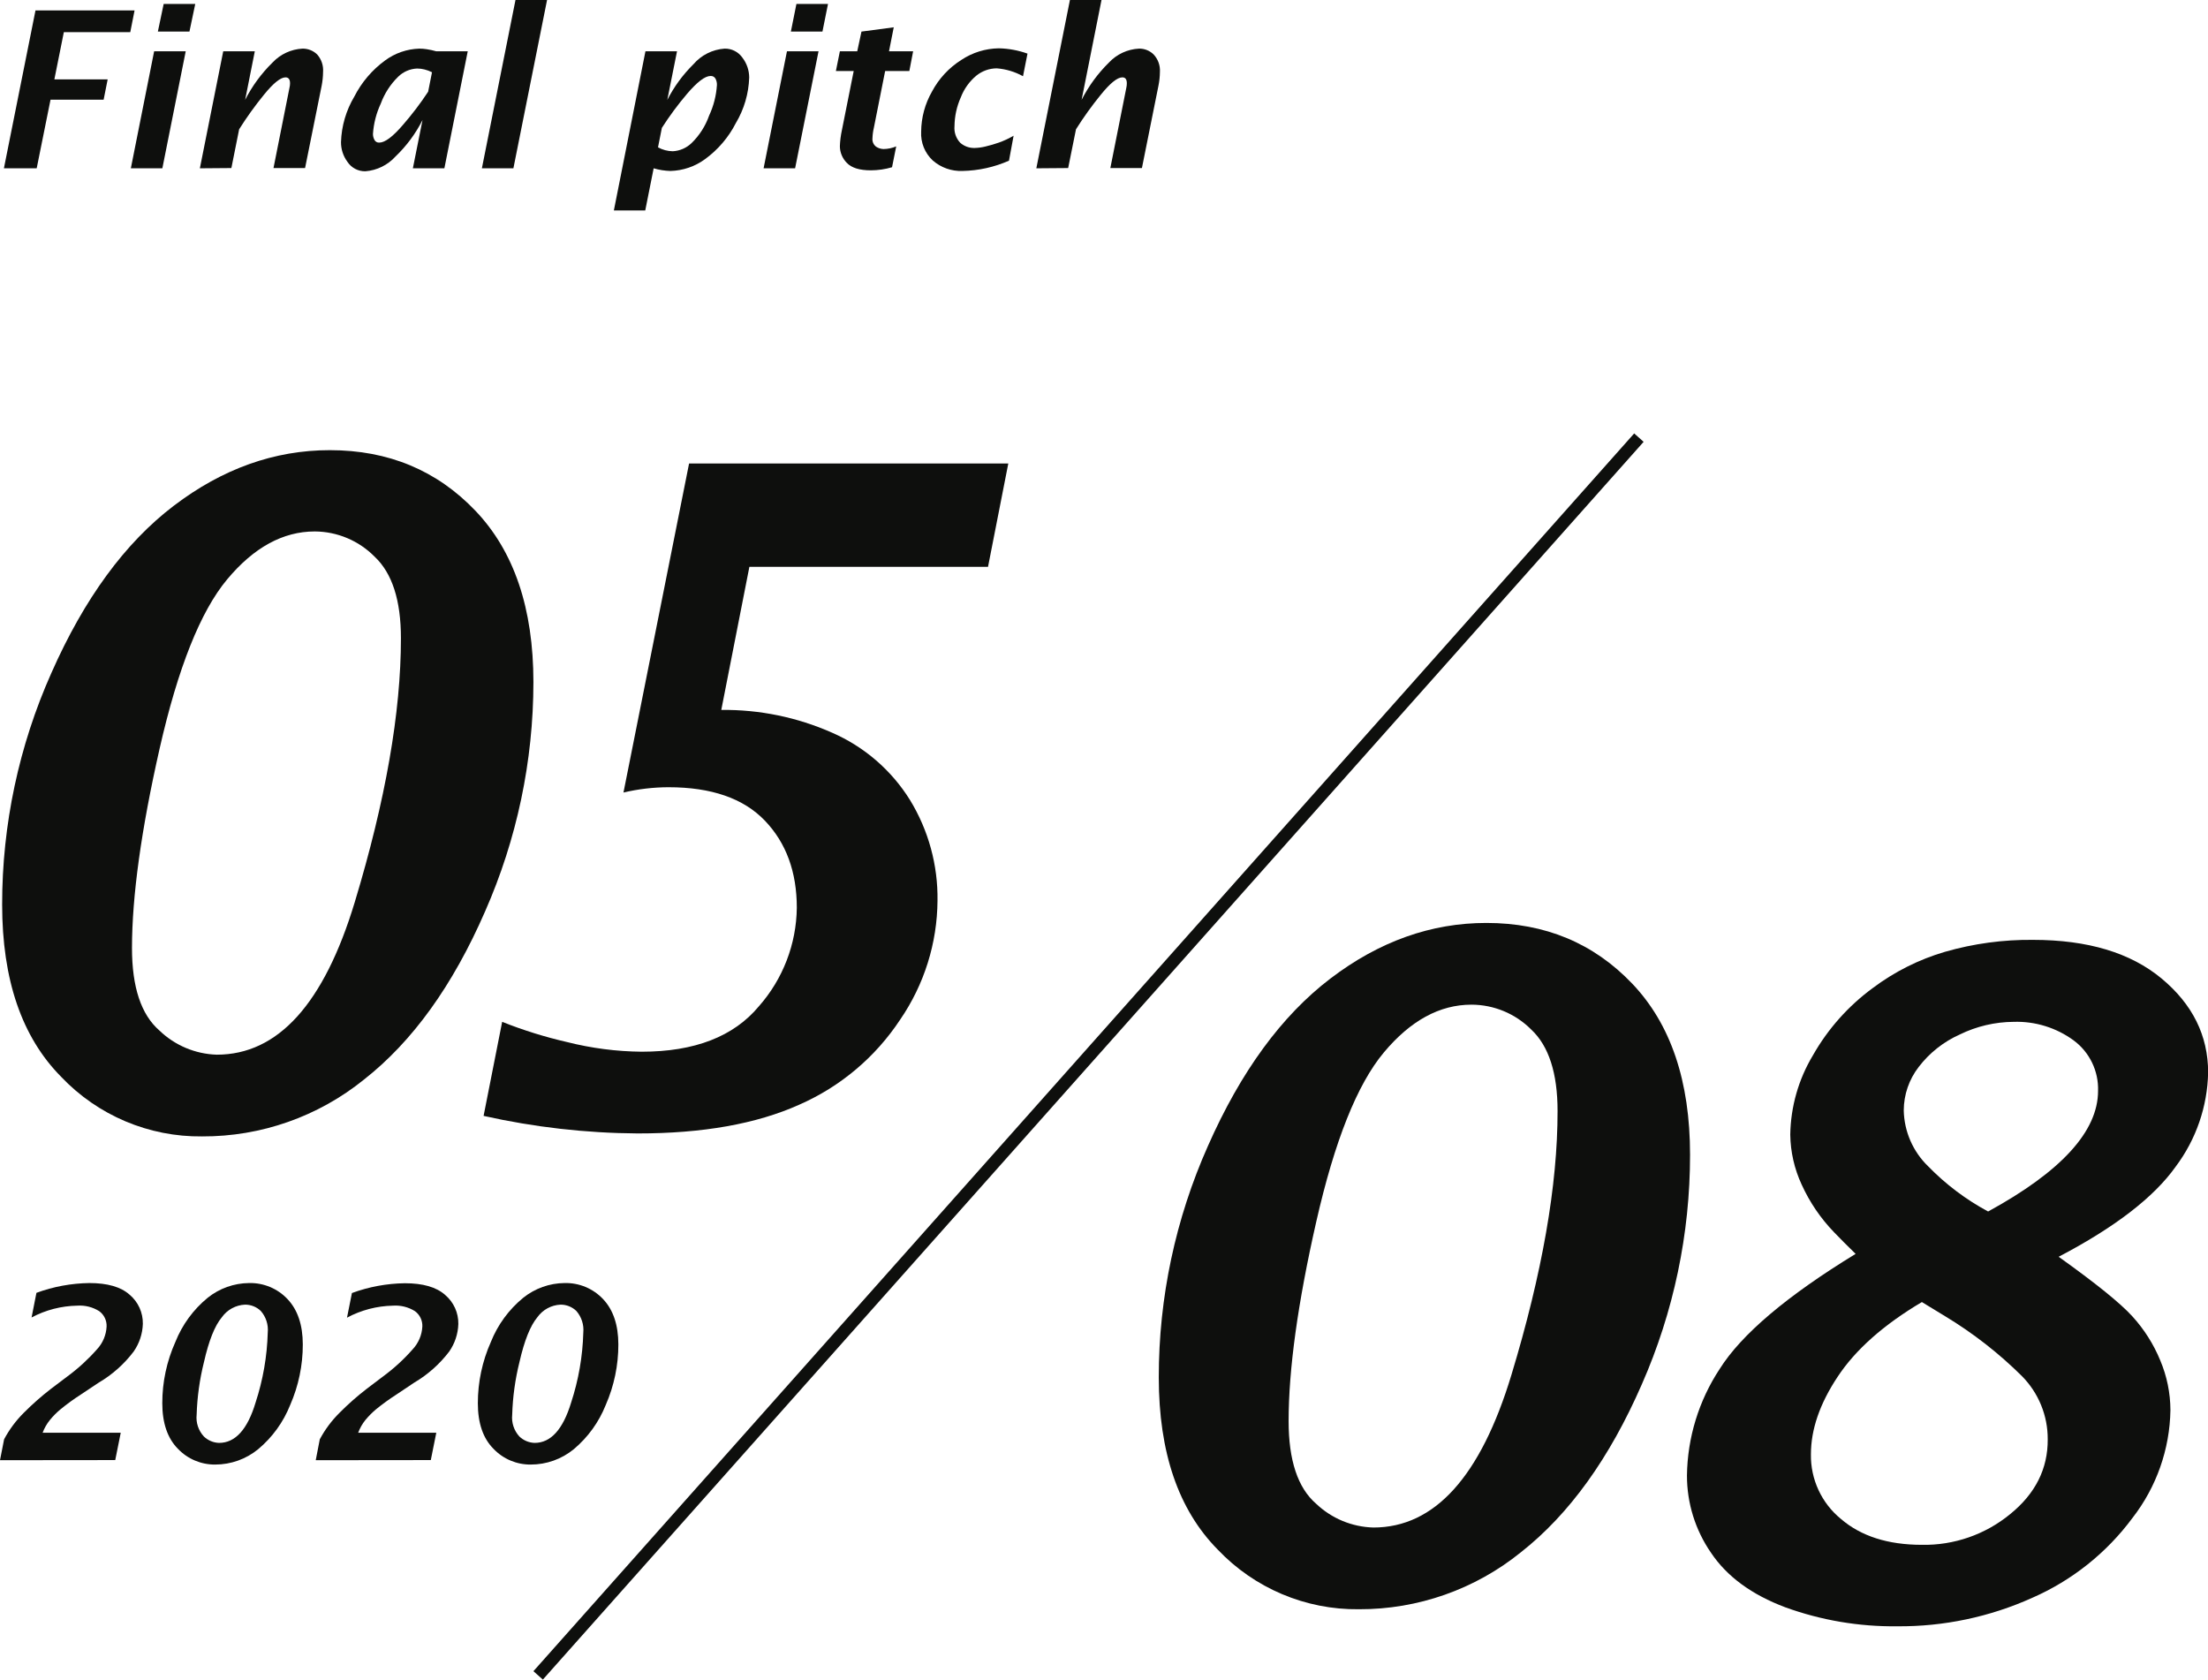
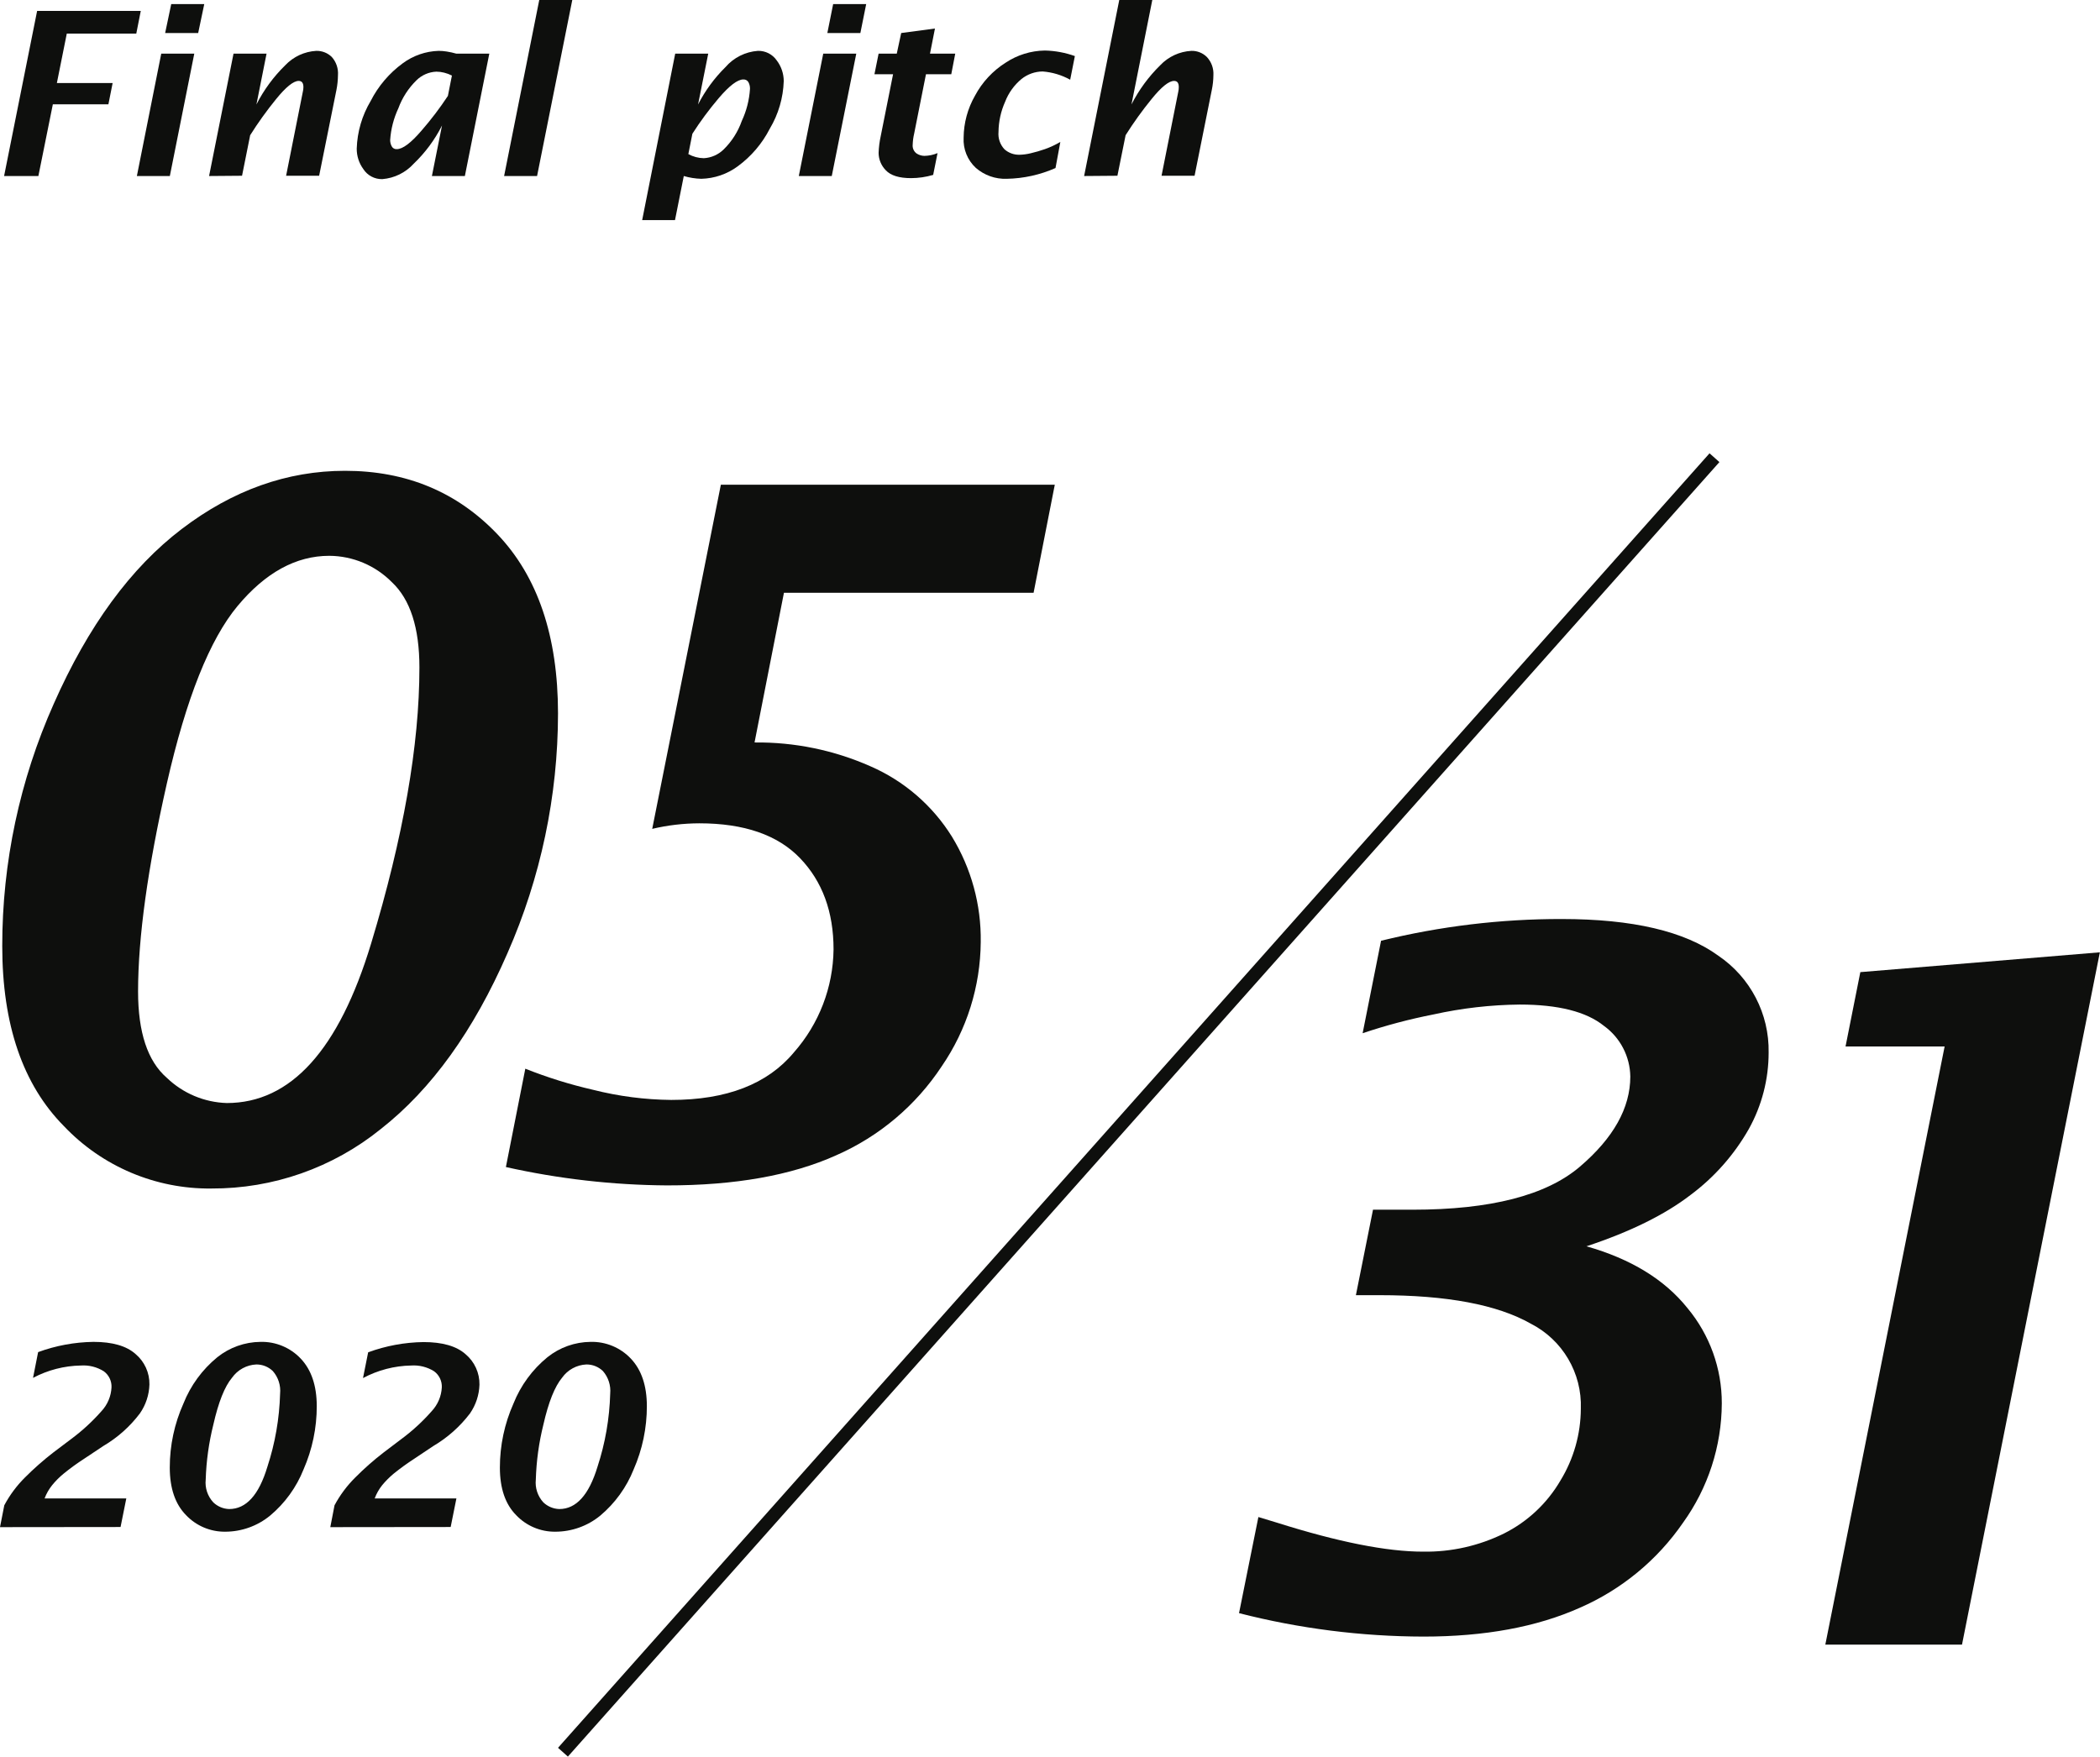
- <svg xmlns="http://www.w3.org/2000/svg" viewBox="0 0 349.65 265.96">
+ <svg xmlns="http://www.w3.org/2000/svg" viewBox="0 0 317.89 265.96">
  <defs>
    <style>.final_pitch_day_cls-1{fill:#0e0f0d;}</style>
  </defs>
  <g id="レイヤー_2" data-name="レイヤー 2">
    <g id="レイヤー_1-2" data-name="レイヤー 1">
+       <path class="final_pitch_day_cls-1" d="M276.31,249l18.06-90.56h-15l2.24-11.26,36.26-3L297,249Z" />
+       <path class="final_pitch_day_cls-1" d="M187.56,244.23l2.93-14.55,2.77.84q13.94,4.41,22.17,4.4a26.71,26.71,0,0,0,12.26-2.76,20.53,20.53,0,0,0,8.52-8,21,21,0,0,0,3.09-10.87,13.91,13.91,0,0,0-7.6-12.9q-7.59-4.3-22.87-4.3h-3.58l2.59-12.94h6q17.68,0,25.31-6.51T246.79,163a9.64,9.64,0,0,0-4-7.69q-4-3.22-12.74-3.22a63.26,63.26,0,0,0-13.07,1.5,84.5,84.5,0,0,0-10.71,2.84l2.79-14a113.82,113.82,0,0,1,27.35-3.29q16.09,0,23.71,5.56a17.32,17.32,0,0,1,7.61,14.65,23.8,23.8,0,0,1-3,11.58,32.4,32.4,0,0,1-8.84,10q-5.81,4.47-15.74,7.76,10.08,2.86,15.28,9.34a22.45,22.45,0,0,1,5.21,14.44,31.16,31.16,0,0,1-5.87,18.07,36.83,36.83,0,0,1-15.61,12.87q-9.77,4.37-23.68,4.37A113.58,113.58,0,0,1,187.56,244.23Z" />
      <path class="final_pitch_day_cls-1" d="M0,231.21l.65-3.31a17.6,17.6,0,0,1,3.12-4.2,44.44,44.44,0,0,1,4.31-3.8l2.65-2a29.73,29.73,0,0,0,4.63-4.25,5.69,5.69,0,0,0,1.52-3.6,2.86,2.86,0,0,0-1.17-2.44,5.78,5.78,0,0,0-3.47-.87A16,16,0,0,0,5,208.61l.77-3.9a25.35,25.35,0,0,1,8.38-1.55c2.86,0,5,.61,6.38,1.85a5.89,5.89,0,0,1,2.09,4.6A8.09,8.09,0,0,1,21.17,214a19,19,0,0,1-5.54,4.93l-2.87,1.91a34.29,34.29,0,0,0-3.15,2.29,12.16,12.16,0,0,0-1.72,1.73,7.24,7.24,0,0,0-1.14,2H19.12l-.87,4.33Z" />
      <path class="final_pitch_day_cls-1" d="M34.08,231.9a8.05,8.05,0,0,1-5.91-2.5c-1.64-1.66-2.47-4.07-2.47-7.21a23.66,23.66,0,0,1,2.07-9.7,17.33,17.33,0,0,1,5.12-7,10.62,10.62,0,0,1,6.54-2.33,8.1,8.1,0,0,1,6.1,2.54q2.41,2.55,2.42,7.17a23.8,23.8,0,0,1-2,9.6,17.6,17.6,0,0,1-5.07,7A10.73,10.73,0,0,1,34.08,231.9Zm.61-3.43q3.86,0,5.78-6.38A39,39,0,0,0,42.4,211a4.53,4.53,0,0,0-1.1-3.42,3.56,3.56,0,0,0-2.5-1,4.77,4.77,0,0,0-3.67,2c-1.12,1.33-2.06,3.7-2.83,7.09A39.32,39.32,0,0,0,31.14,224a4.39,4.39,0,0,0,1.15,3.46A3.62,3.62,0,0,0,34.69,228.47Z" />
      <path class="final_pitch_day_cls-1" d="M50,231.21l.64-3.31a17.65,17.65,0,0,1,3.13-4.2,43.29,43.29,0,0,1,4.31-3.8l2.64-2a29.28,29.28,0,0,0,4.63-4.25,5.7,5.7,0,0,0,1.53-3.6,2.86,2.86,0,0,0-1.17-2.44,5.8,5.8,0,0,0-3.47-.87,16.07,16.07,0,0,0-7.29,1.9l.78-3.9a25.31,25.31,0,0,1,8.38-1.55c2.86,0,5,.61,6.38,1.85a5.89,5.89,0,0,1,2.09,4.6A8.09,8.09,0,0,1,71.14,214a19.23,19.23,0,0,1-5.55,4.93l-2.86,1.91a36.24,36.24,0,0,0-3.16,2.29,13.32,13.32,0,0,0-1.72,1.73,7.22,7.22,0,0,0-1.13,2H69.09l-.87,4.33Z" />
      <path class="final_pitch_day_cls-1" d="M84.05,231.9a8.05,8.05,0,0,1-5.91-2.5c-1.65-1.66-2.47-4.07-2.47-7.21a23.81,23.81,0,0,1,2.06-9.7,17.35,17.35,0,0,1,5.13-7,10.6,10.6,0,0,1,6.53-2.33,8.1,8.1,0,0,1,6.11,2.54q2.41,2.55,2.42,7.17a23.82,23.82,0,0,1-2,9.6,17.68,17.68,0,0,1-5.06,7A10.73,10.73,0,0,1,84.05,231.9Zm.61-3.43q3.84,0,5.78-6.38A39,39,0,0,0,92.37,211a4.57,4.57,0,0,0-1.1-3.42,3.56,3.56,0,0,0-2.51-1,4.78,4.78,0,0,0-3.67,2c-1.11,1.33-2.06,3.7-2.83,7.09A39.2,39.2,0,0,0,81.11,224a4.43,4.43,0,0,0,1.14,3.46A3.66,3.66,0,0,0,84.66,228.47Z" />
      <path class="final_pitch_day_cls-1" d="M32,179.94A30.28,30.28,0,0,1,9.68,170.5Q.34,161.07.34,143.23a89.88,89.88,0,0,1,7.8-36.68q7.8-17.65,19.37-26.46t24.72-8.81q13.91,0,23.07,9.61T84.47,108a90.24,90.24,0,0,1-7.66,36.33q-7.66,17.58-19.16,26.6A40.48,40.48,0,0,1,32,179.94ZM34.33,167q14.54,0,21.85-24.16t7.31-41.78q0-9-4.16-12.91a13.43,13.43,0,0,0-9.48-4q-7.55,0-13.88,7.59t-10.7,26.82q-4.36,19.23-4.37,31.54,0,9.3,4.34,13.07A13.69,13.69,0,0,0,34.33,167Z" />
      <path class="final_pitch_day_cls-1" d="M.62,26.65l5-25H21.31l-.68,3.44H10.11l-1.5,7.48h8.44l-.64,3.22H8L5.81,26.65Z" />
      <path class="final_pitch_day_cls-1" d="M20.72,26.65,24.41,8.12h5L25.71,26.65ZM25,5,25.92.62h5L30,5Z" />
      <path class="final_pitch_day_cls-1" d="M31.65,26.65l3.7-18.53h5l-1.53,7.69a22.6,22.6,0,0,1,4.35-5.92A7,7,0,0,1,47.88,7.7a3.25,3.25,0,0,1,2.34.92,3.73,3.73,0,0,1,.94,2.77,12.14,12.14,0,0,1-.23,2.22l-2.62,13h-5l2.53-12.71a3,3,0,0,0,.09-.71c0-.63-.24-.94-.72-.94-.78,0-1.93.92-3.42,2.76a55,55,0,0,0-3.92,5.46l-1.23,6.14Z" />
      <path class="final_pitch_day_cls-1" d="M65.38,26.65,66.91,19a21.21,21.21,0,0,1-4.28,5.78,7.19,7.19,0,0,1-4.76,2.34A3.33,3.33,0,0,1,55,25.6,5.19,5.19,0,0,1,54,22.5a15,15,0,0,1,2.11-7.21,16.16,16.16,0,0,1,4.86-5.71A9.61,9.61,0,0,1,66.4,7.7a7.79,7.79,0,0,1,1.22.1,11.65,11.65,0,0,1,1.45.32h5L70.37,26.65ZM67.8,14.52l.61-3.08A5.47,5.47,0,0,0,67.23,11a4.83,4.83,0,0,0-1.18-.15,4.55,4.55,0,0,0-3,1.3A11.49,11.49,0,0,0,60.3,16.4a13.45,13.45,0,0,0-1.24,4.82,2,2,0,0,0,.23.92.79.79,0,0,0,.77.44q1.35,0,3.77-2.83A49.63,49.63,0,0,0,67.8,14.52Z" />
      <path class="final_pitch_day_cls-1" d="M76.31,26.65,81.63,0h5L81.3,26.65Z" />
      <path class="final_pitch_day_cls-1" d="M97.21,33.32l5-25.2h5l-1.54,7.7a22.07,22.07,0,0,1,4.14-5.65,7.17,7.17,0,0,1,4.92-2.47,3.35,3.35,0,0,1,2.85,1.45,5.18,5.18,0,0,1,1.06,3.12,15,15,0,0,1-2.11,7.21,16.18,16.18,0,0,1-4.87,5.71,9.67,9.67,0,0,1-5.5,1.88,10.34,10.34,0,0,1-2.65-.42l-1.33,6.67Zm7.6-13.07-.61,3.08a5,5,0,0,0,2.34.62,4.64,4.64,0,0,0,3-1.32,11.29,11.29,0,0,0,2.75-4.32,13.46,13.46,0,0,0,1.24-4.86,2,2,0,0,0-.23-1,.83.83,0,0,0-.78-.42c-.88,0-2.12.95-3.74,2.85A49.58,49.58,0,0,0,104.81,20.25Z" />
      <path class="final_pitch_day_cls-1" d="M120.92,26.65l3.7-18.53h5l-3.71,18.53ZM125.24,5l.88-4.38h5L130.24,5Z" />
      <path class="final_pitch_day_cls-1" d="M141.26,26.48a12,12,0,0,1-3.35.49c-1.81,0-3.08-.4-3.82-1.19A3.77,3.77,0,0,1,133,23.14a14.45,14.45,0,0,1,.32-2.53l1.87-9.37h-2.82L133,8.12h2.75L136.42,5l5.11-.68-.75,3.8h3.82L144,11.24h-3.83l-1.79,9a8.32,8.32,0,0,0-.22,1.65,1.47,1.47,0,0,0,.58,1.34,2.21,2.21,0,0,0,1.18.37,5.34,5.34,0,0,0,2-.42Z" />
      <path class="final_pitch_day_cls-1" d="M159.78,25.44a19.11,19.11,0,0,1-7.38,1.63,6.76,6.76,0,0,1-4.68-1.65,5.8,5.8,0,0,1-1.85-4.58,13,13,0,0,1,1.72-6.35,13.31,13.31,0,0,1,4.64-5,11,11,0,0,1,5.94-1.84,14.36,14.36,0,0,1,4.54.84L162,12.07a10.23,10.23,0,0,0-4.17-1.25,5.2,5.2,0,0,0-3.2,1.14,8.41,8.41,0,0,0-2.48,3.45,11.5,11.5,0,0,0-1,4.56,3.39,3.39,0,0,0,.91,2.64,3.31,3.31,0,0,0,2.29.82,7.92,7.92,0,0,0,1.69-.23,21.1,21.1,0,0,0,2.13-.62,13.47,13.47,0,0,0,2.34-1.09Z" />
      <path class="final_pitch_day_cls-1" d="M164.11,26.65,169.43,0h5l-3.15,15.81a22.81,22.81,0,0,1,4.34-5.92,7,7,0,0,1,4.73-2.19,3.21,3.21,0,0,1,2.33.92,3.7,3.7,0,0,1,1,2.77,11.37,11.37,0,0,1-.24,2.22l-2.61,13h-5l2.53-12.71a3,3,0,0,0,.08-.71c0-.63-.23-.94-.71-.94q-1.19,0-3.42,2.76a55,55,0,0,0-3.92,5.46l-1.24,6.14Z" />
      <rect class="final_pitch_day_cls-1" x="41.23" y="166.31" width="262.29" height="2" transform="translate(-67.2 184.9) rotate(-48.35)" />
      <path class="final_pitch_day_cls-1" d="M76.58,176.69l2.94-14.89A70,70,0,0,0,89.79,165a50.21,50.21,0,0,0,11.82,1.53q12.58,0,18.57-7.2a24,24,0,0,0,6-15.59q0-8.53-5.07-13.81t-15.25-5.28a31.45,31.45,0,0,0-7.13.84l10.39-52.1h50.55l-3.21,16.36H118.67l-4.45,22.66a42.16,42.16,0,0,1,17.53,3.6,27.42,27.42,0,0,1,12.35,10.66,29.73,29.73,0,0,1,4.36,15.95,33.69,33.69,0,0,1-5.9,18.81,36.86,36.86,0,0,1-16,13.49q-10.14,4.56-25.6,4.55A115,115,0,0,1,76.58,176.69Z" />
-       <path class="final_pitch_day_cls-1" d="M293.85,198.54c-1.3-1.26-2.43-2.4-3.41-3.42a26.74,26.74,0,0,1-5.14-7.56,19.37,19.37,0,0,1-1.8-7.9,25.13,25.13,0,0,1,3.6-12.58,34,34,0,0,1,9.46-10.63A35.78,35.78,0,0,1,308,150.71a48.55,48.55,0,0,1,13.94-1.89q13,0,20.36,6.12t7.37,14.86a25.67,25.67,0,0,1-5.14,14.93Q339.37,192,326,199q8.82,6.3,11.65,9.41a23.72,23.72,0,0,1,4.44,7,20.44,20.44,0,0,1,1.61,7.87,28.55,28.55,0,0,1-6,17.06A39.4,39.4,0,0,1,321.82,253a51.07,51.07,0,0,1-21.4,4.51,50.31,50.31,0,0,1-17.69-3q-8-3-11.78-8.64a21.47,21.47,0,0,1-3.81-12.23,31.4,31.4,0,0,1,5.17-16.86Q277.49,208.54,293.85,198.54Zm10.49,7.63Q295.25,211.56,291,218c-2.83,4.26-4.23,8.35-4.23,12.27a12.94,12.94,0,0,0,4.75,10.24q4.75,4.09,12.8,4.1a21.4,21.4,0,0,0,14-4.86q6-4.86,5.95-11.86a14.13,14.13,0,0,0-4.09-10A64.86,64.86,0,0,0,308,208.4Zm10.49-14.34q17.4-9.51,17.41-19.09a9.57,9.57,0,0,0-3.86-8,15.26,15.26,0,0,0-9.51-2.94,19.65,19.65,0,0,0-8.52,2,16.84,16.84,0,0,0-6.51,5.14,11.3,11.3,0,0,0-2.37,6.89,12.68,12.68,0,0,0,3.86,8.84A39.09,39.09,0,0,0,314.83,191.83Z" />
-       <path class="final_pitch_day_cls-1" d="M215.18,254.81a30.32,30.32,0,0,1-22.34-9.44q-9.34-9.45-9.34-27.27a89.84,89.84,0,0,1,7.8-36.68q7.8-17.65,19.37-26.47t24.72-8.81q13.92,0,23.08,9.61t9.16,27.1A90.17,90.17,0,0,1,260,219.18q-7.67,17.58-19.16,26.61A40.54,40.54,0,0,1,215.18,254.81Zm2.31-12.94q14.53,0,21.85-24.16t7.31-41.78q0-9-4.16-12.9a13.39,13.39,0,0,0-9.48-3.95q-7.55,0-13.88,7.58t-10.7,26.82q-4.37,19.23-4.37,31.54,0,9.3,4.34,13.07A13.69,13.69,0,0,0,217.49,241.87Z" />
    </g>
  </g>
</svg>
